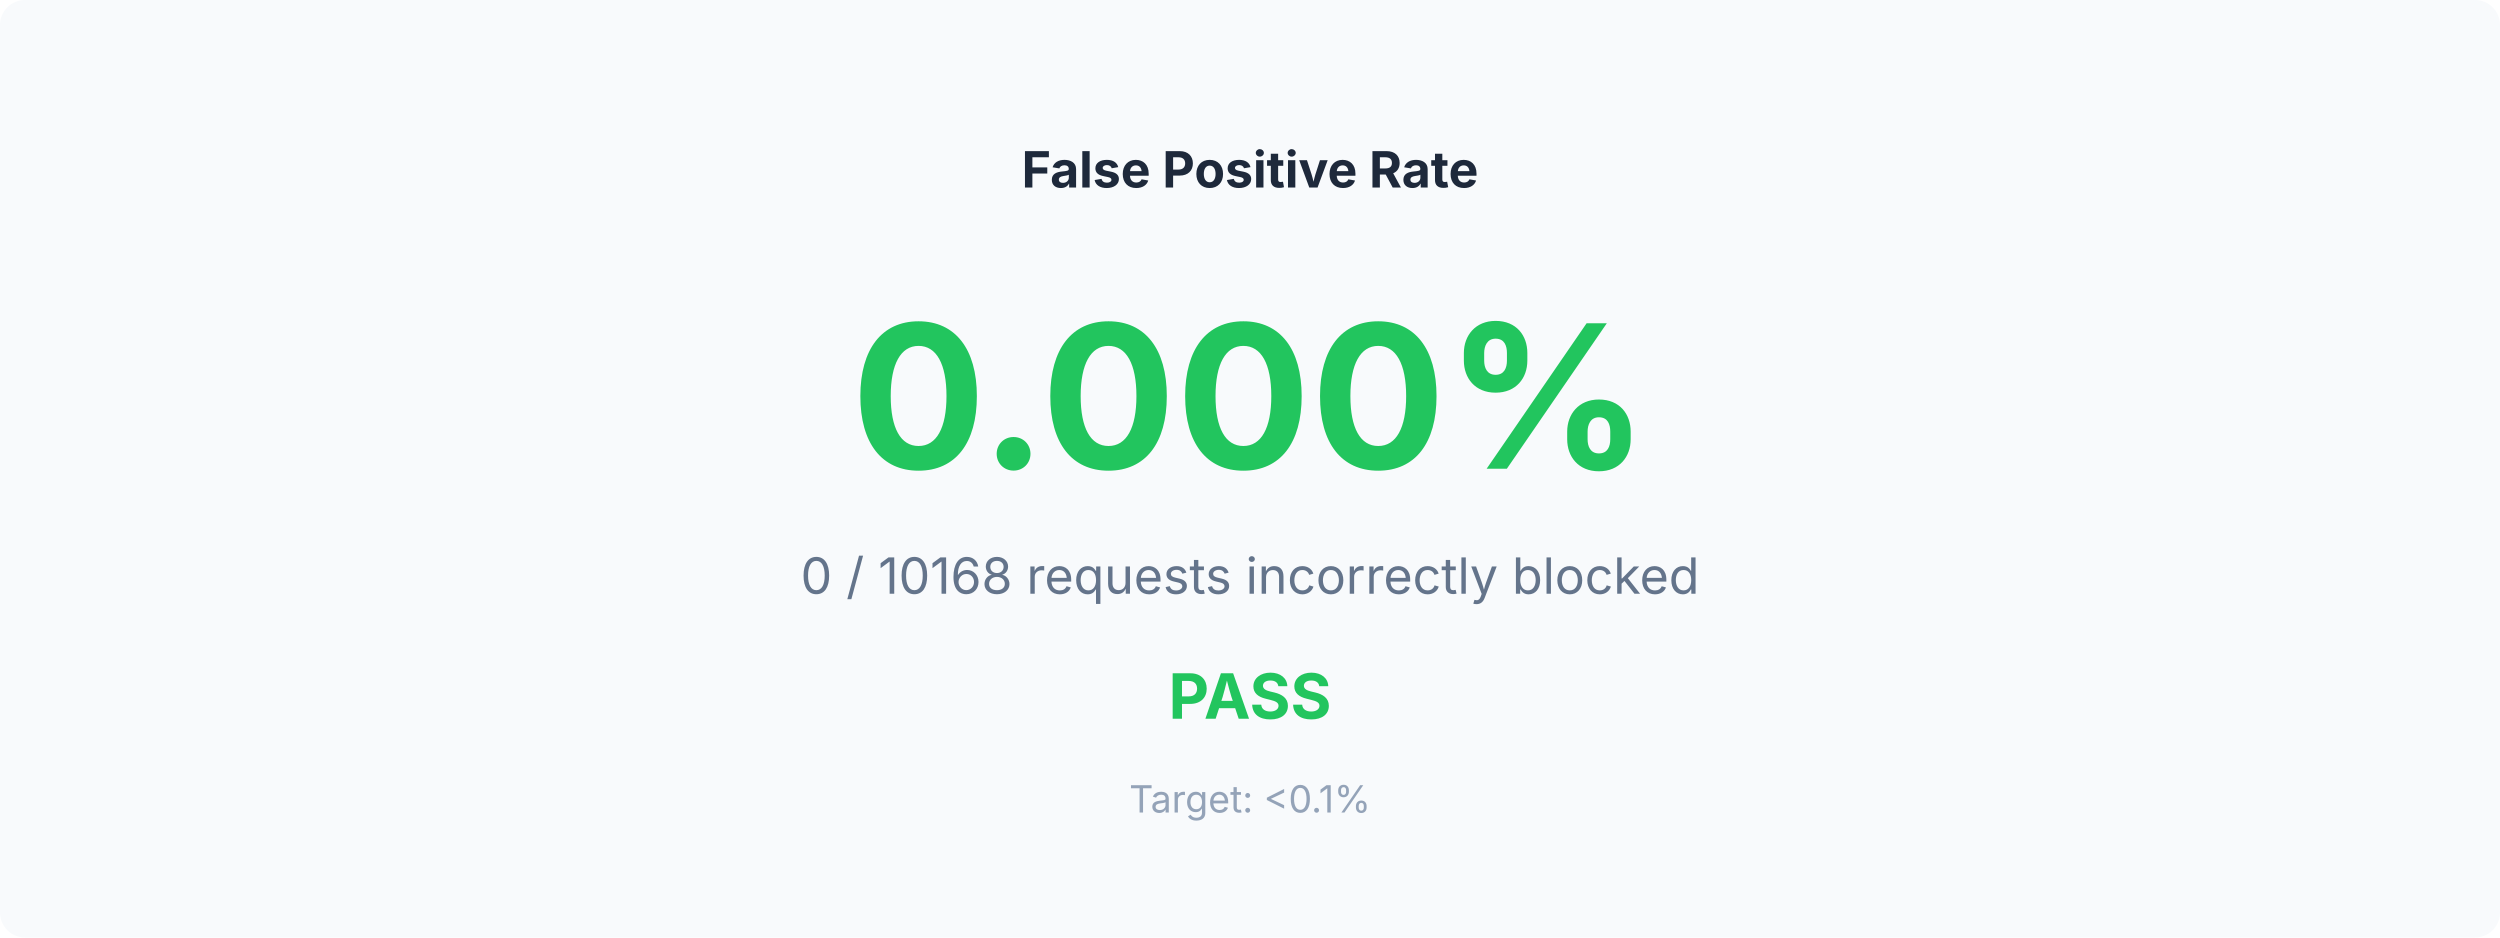
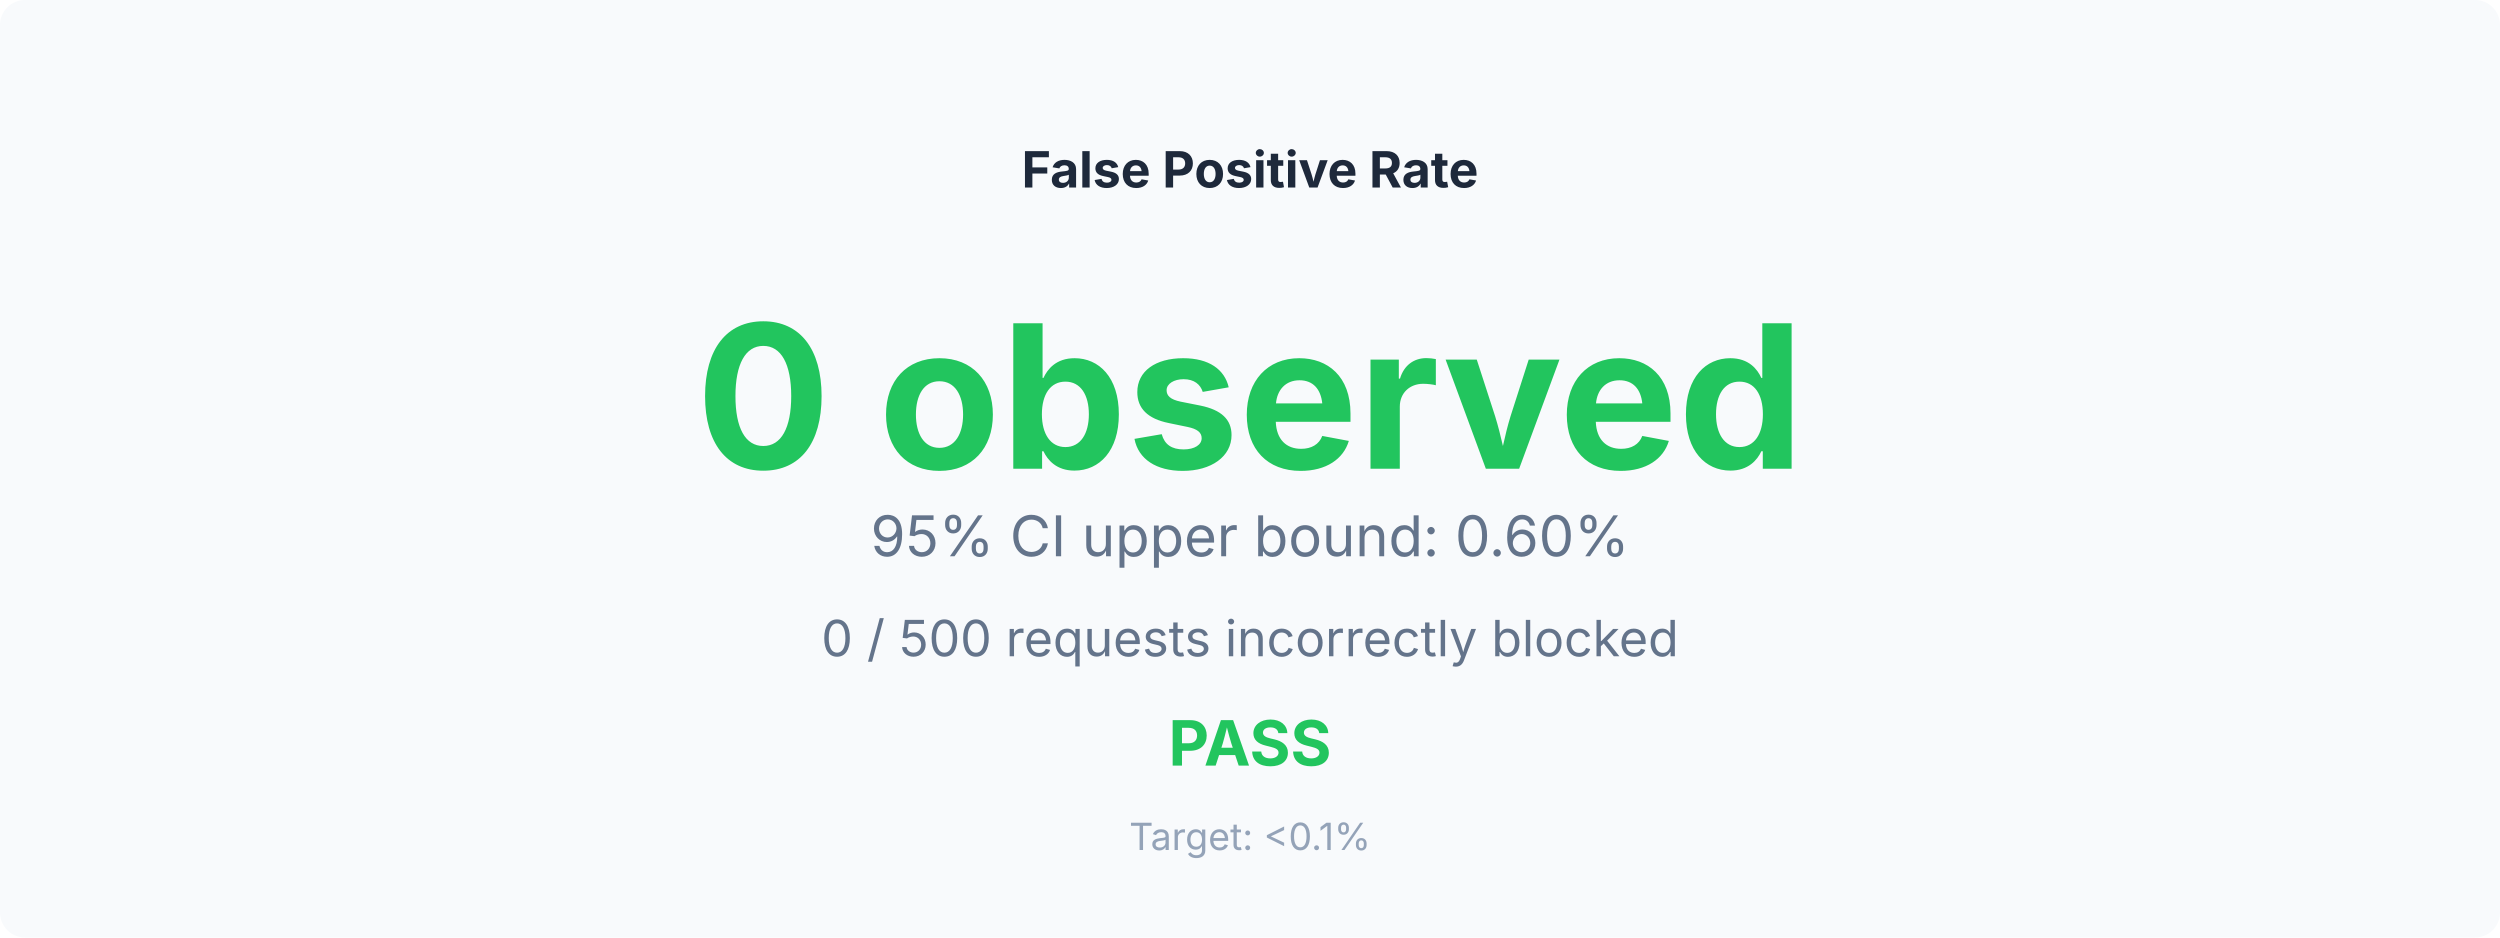
<svg xmlns="http://www.w3.org/2000/svg" viewBox="0 0 800 300" aria-label="False Positive Rate">
  <style>text { font-family: system-ui, -apple-system, sans-serif; }</style>
  <rect x="0" y="0" width="800" height="300" fill="#f8fafc" rx="8" />
  <text x="400" y="60" text-anchor="middle" font-size="16" font-weight="bold" fill="#1e293b">False Positive Rate</text>
-   <text x="400" y="150" text-anchor="middle" font-size="64" font-weight="bold" fill="#22c55e">0.000%</text>
-   <text x="400" y="190" text-anchor="middle" font-size="16" fill="#64748b">0 / 10168 requests incorrectly blocked</text>
-   <text x="400" y="230" text-anchor="middle" font-size="20" font-weight="bold" fill="#22c55e">PASS</text>
-   <text x="400" y="260" text-anchor="middle" font-size="12" fill="#94a3b8">Target: &lt;0.1%</text>
+   <text x="400" y="150" text-anchor="middle" font-size="64" font-weight="bold" fill="#22c55e">0 observed</text>
+   <text x="400" y="178" text-anchor="middle" font-size="18" fill="#64748b">95% CI upper bound: 0.60%</text>
+   <text x="400" y="210" text-anchor="middle" font-size="16" fill="#64748b">0 / 500 requests incorrectly blocked</text>
+   <text x="400" y="245" text-anchor="middle" font-size="20" font-weight="bold" fill="#22c55e">PASS</text>
+   <text x="400" y="272" text-anchor="middle" font-size="12" fill="#94a3b8">Target: &lt;0.1%</text>
</svg>
